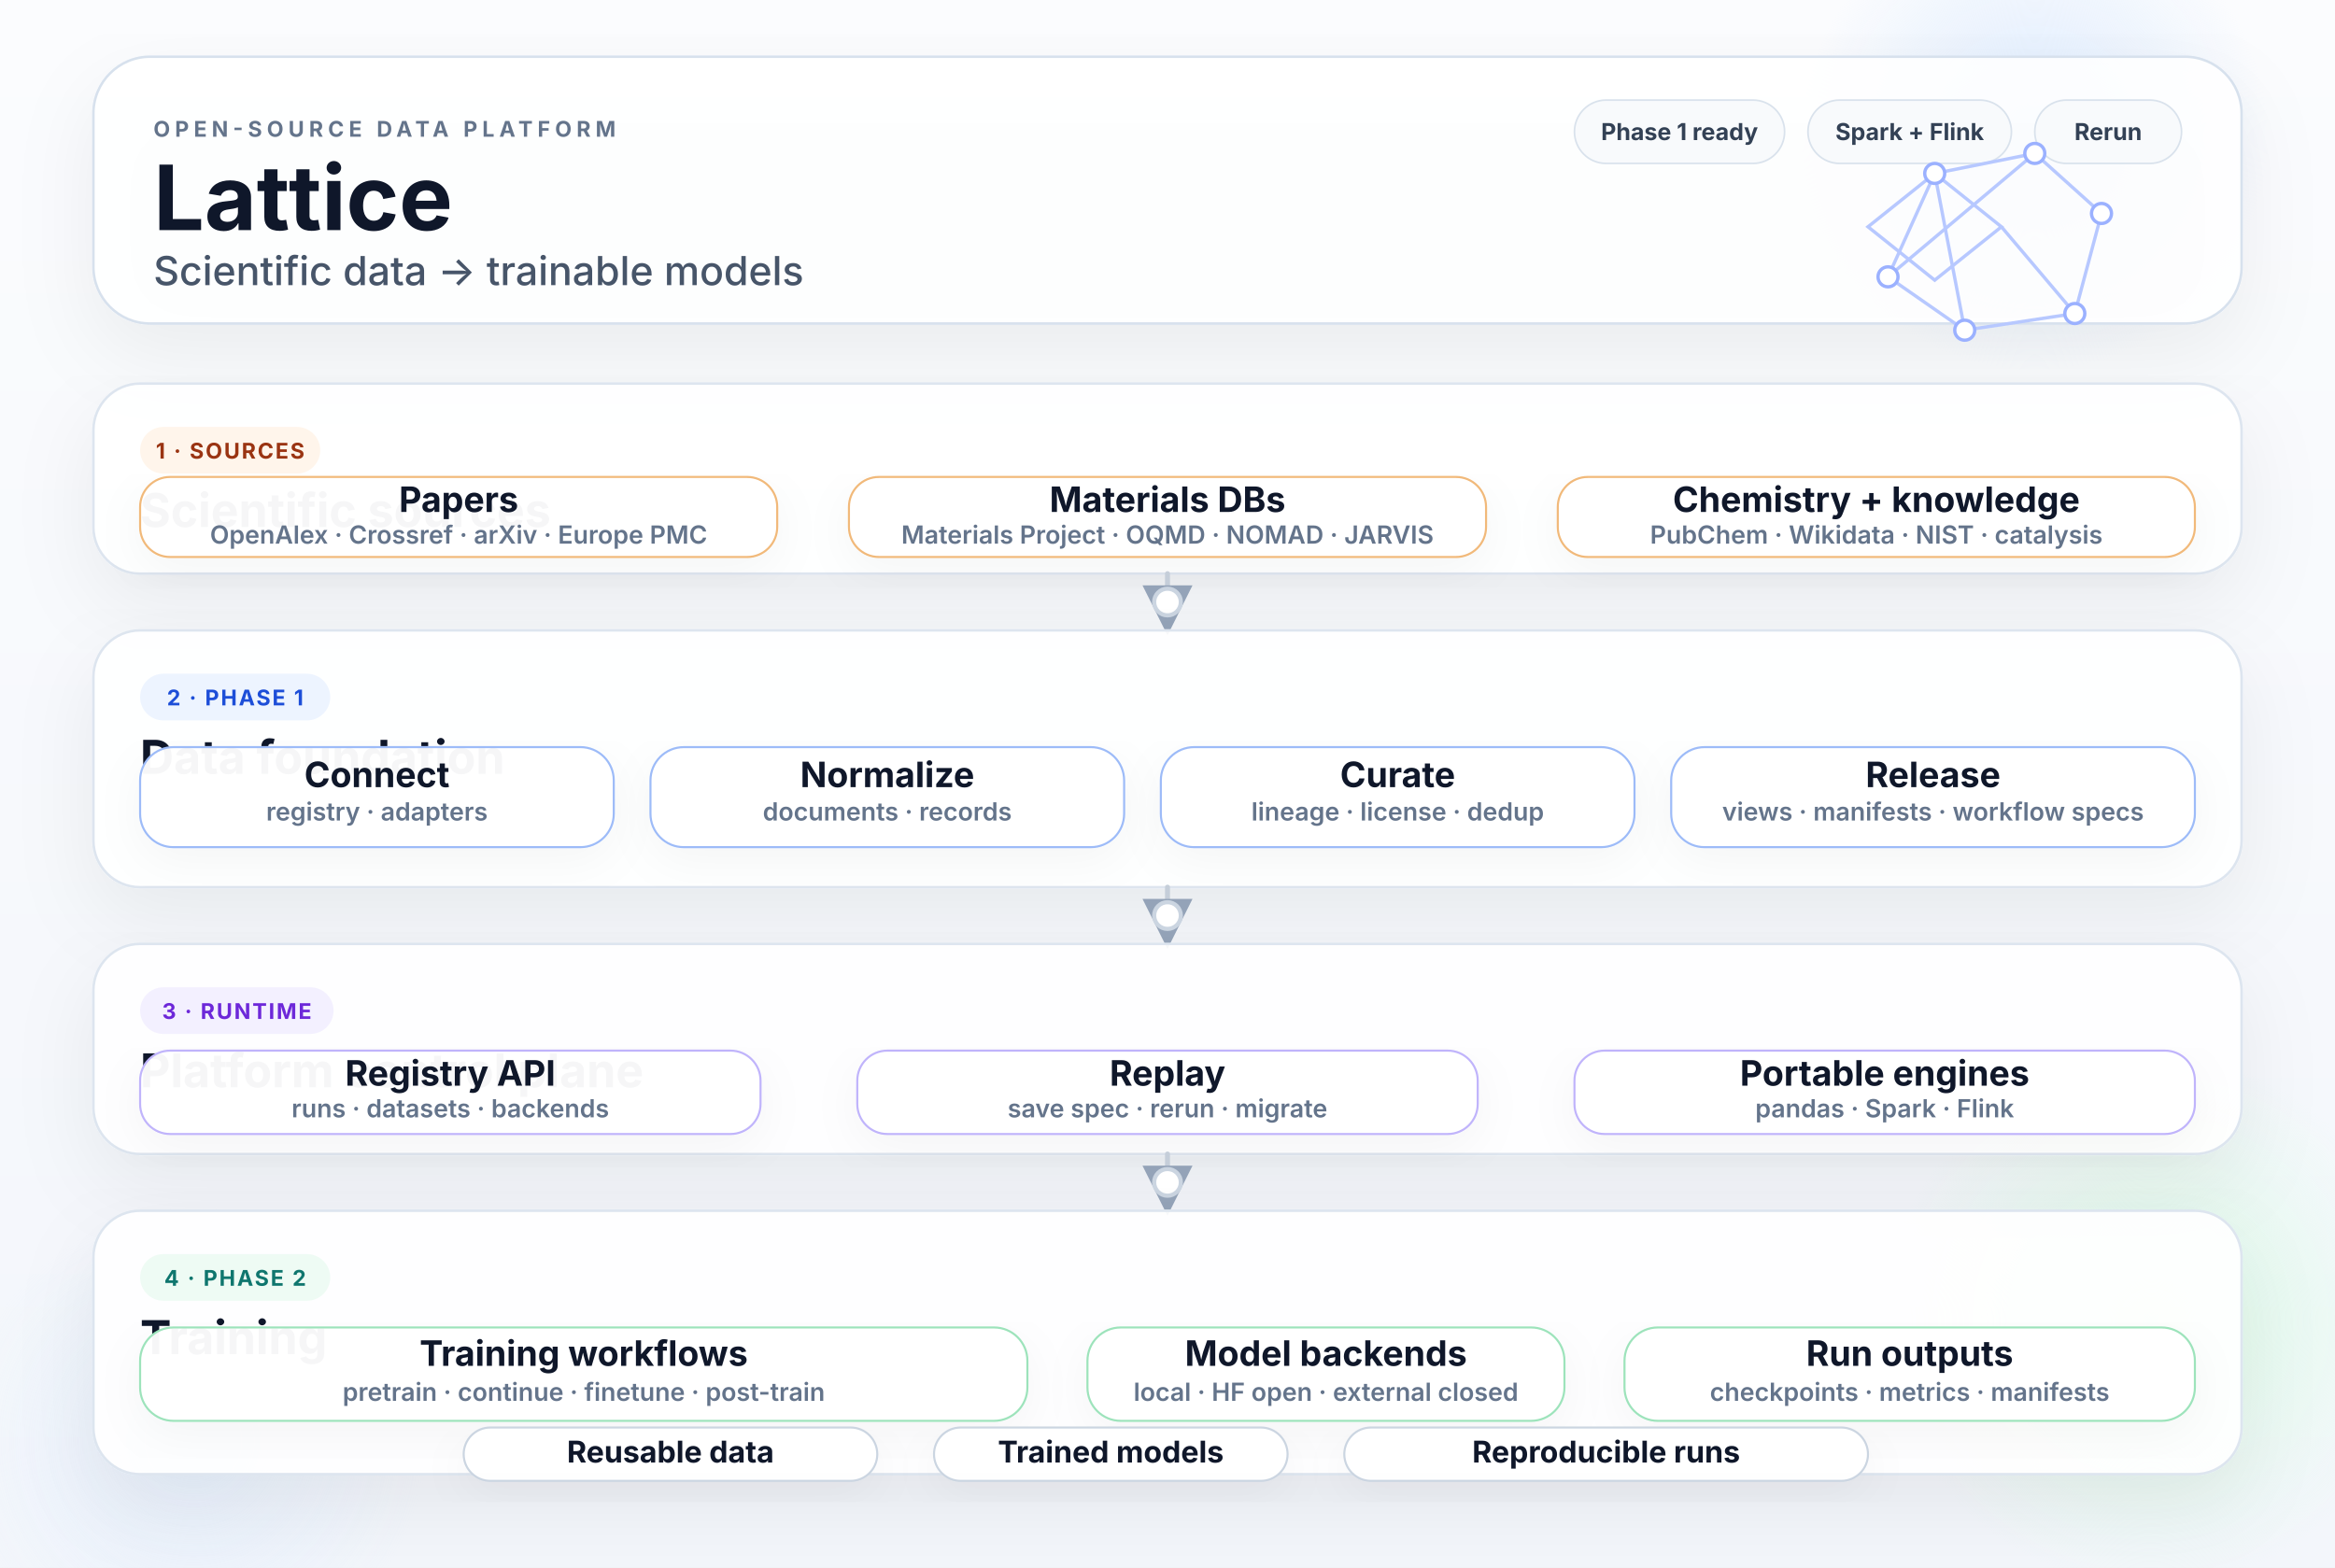
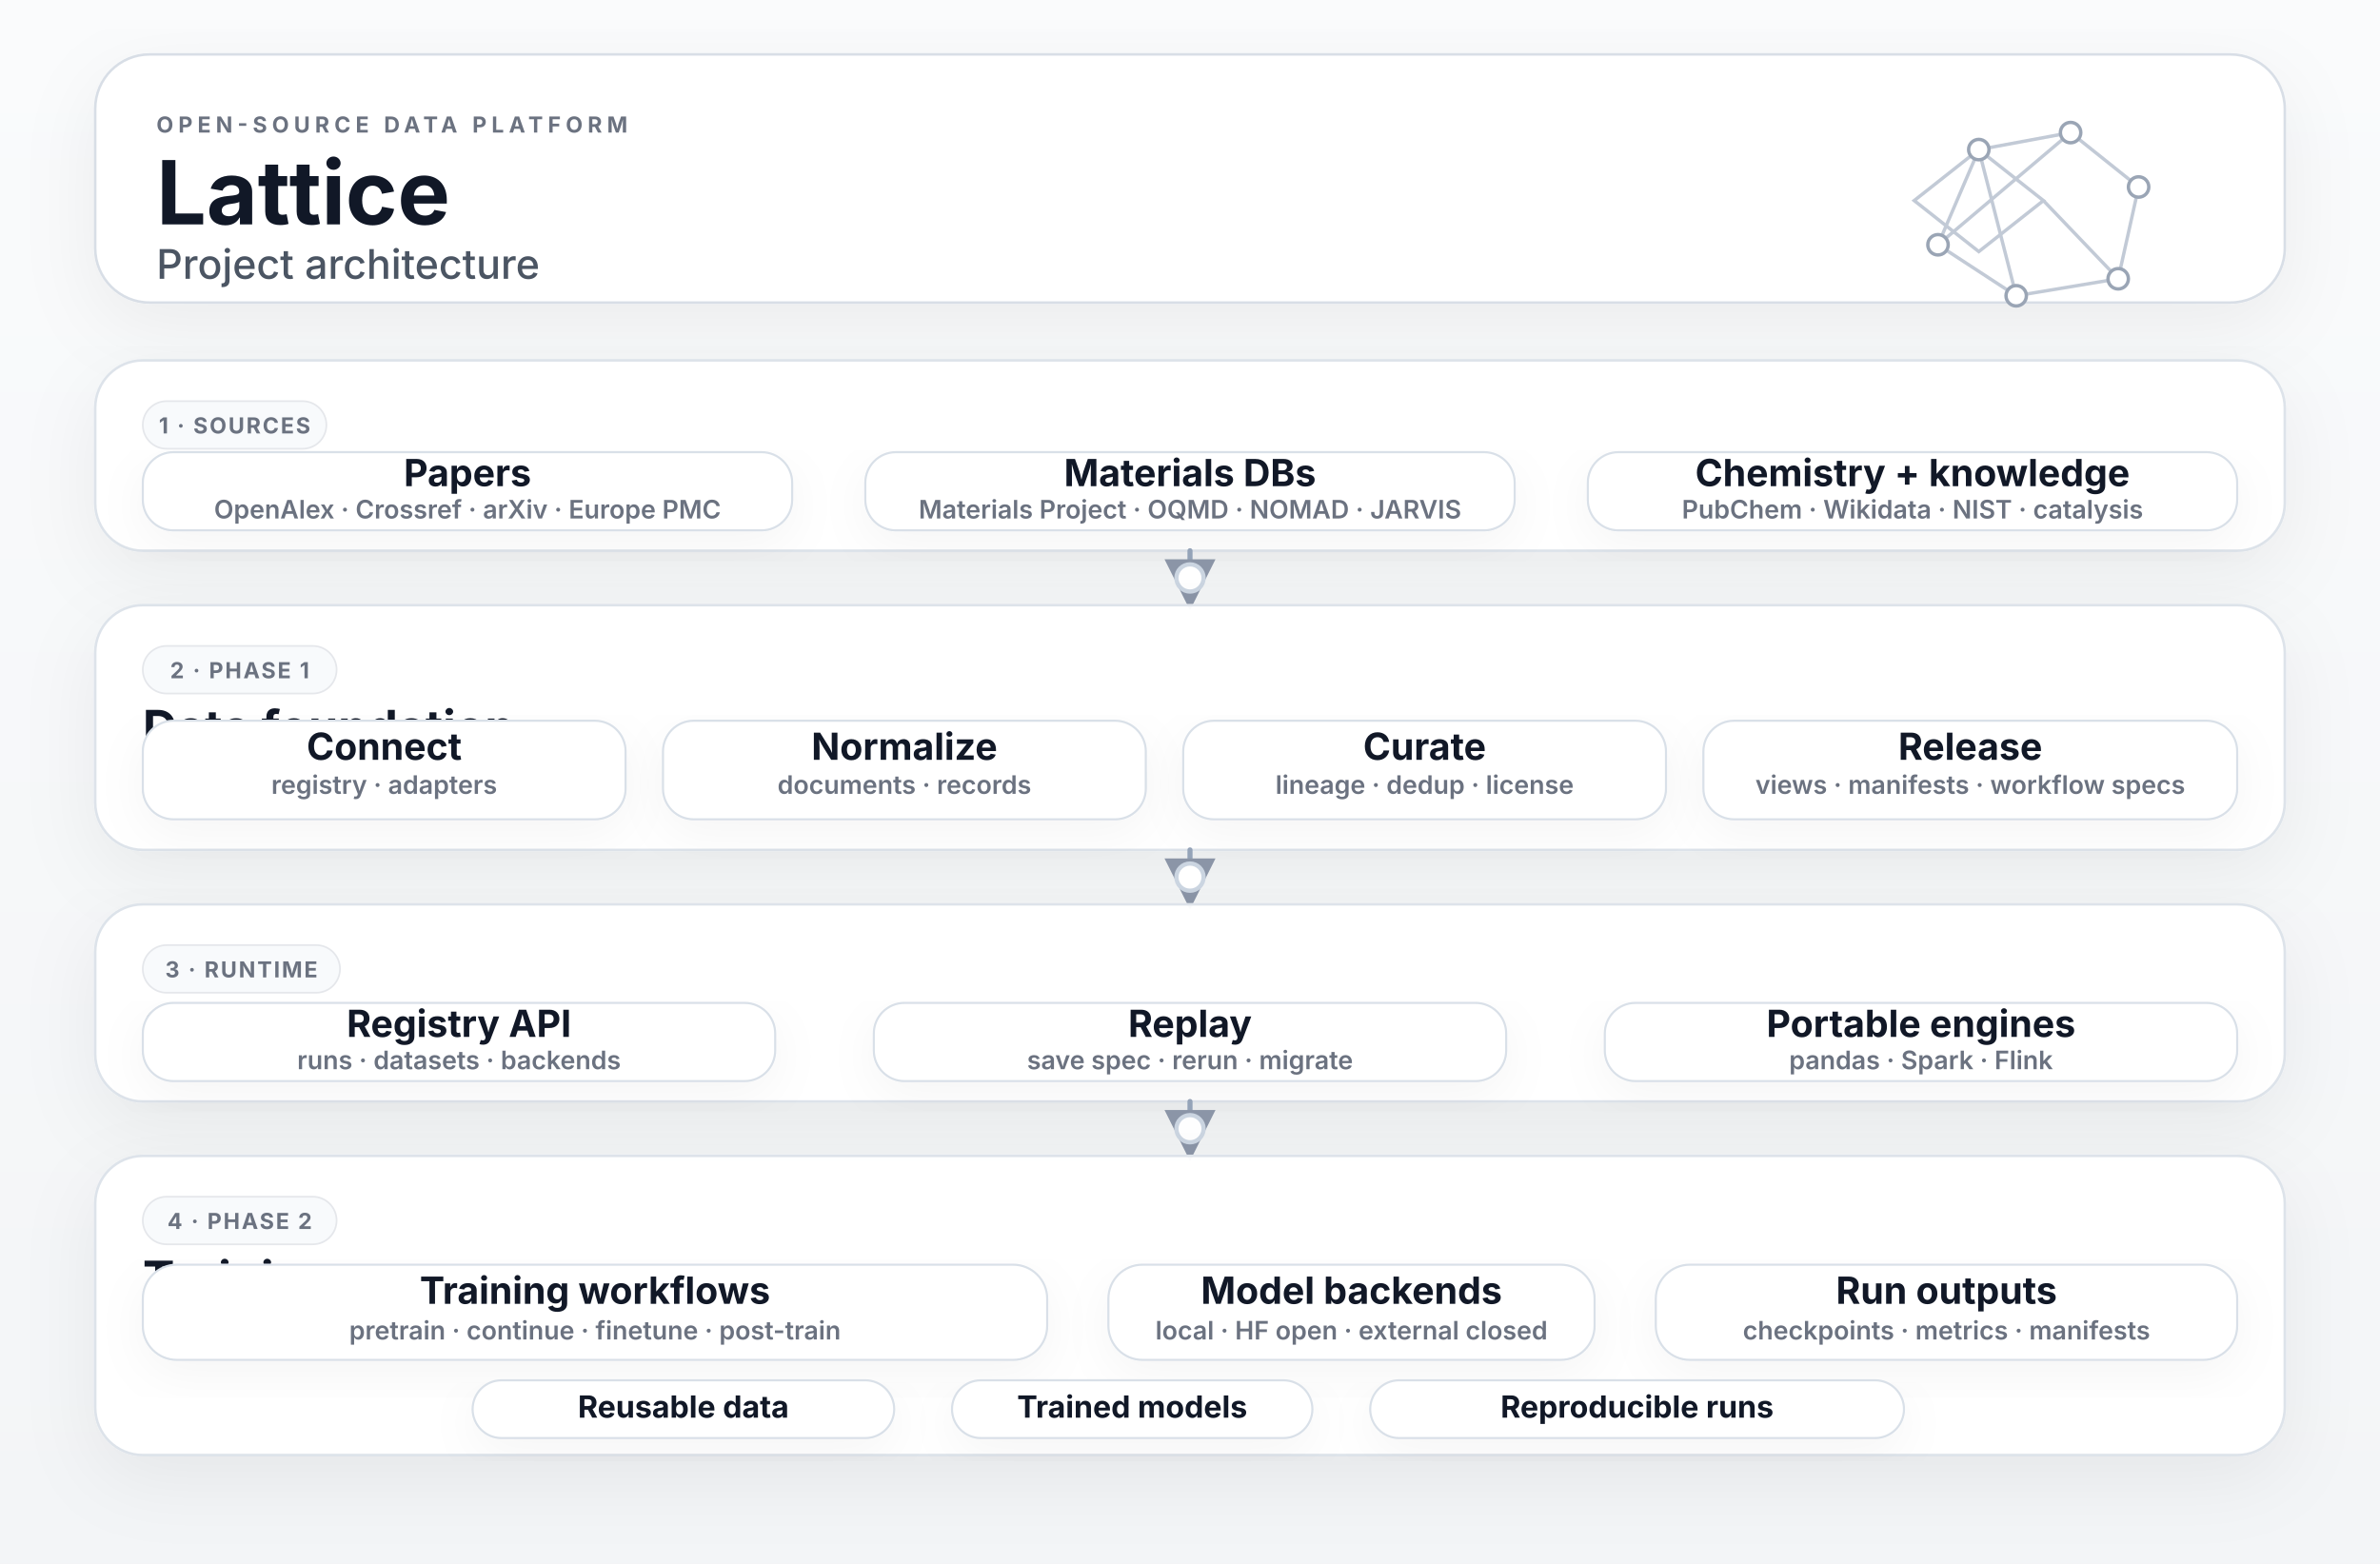
- <svg xmlns="http://www.w3.org/2000/svg" viewBox="0 0 1400 940" role="img" aria-labelledby="title desc">
+ <svg xmlns="http://www.w3.org/2000/svg" viewBox="0 0 1400 920" role="img" aria-labelledby="title desc">
  <defs>
-     <linearGradient id="pageBg" x1="0" y1="0" x2="0" y2="1">
-       <stop offset="0%" stop-color="#fbfcfe" />
-       <stop offset="100%" stop-color="#f3f6fb" />
+     <linearGradient id="bg" x1="0" y1="0" x2="0" y2="1">
+       <stop offset="0%" stop-color="#fafbfc" />
+       <stop offset="100%" stop-color="#f3f5f7" />
    </linearGradient>
-     <radialGradient id="orbBlue" cx="50%" cy="50%" r="50%">
-       <stop offset="0%" stop-color="#dbeafe" stop-opacity="0.95" />
-       <stop offset="100%" stop-color="#dbeafe" stop-opacity="0" />
-     </radialGradient>
-     <radialGradient id="orbMint" cx="50%" cy="50%" r="50%">
-       <stop offset="0%" stop-color="#dcfce7" stop-opacity="0.95" />
-       <stop offset="100%" stop-color="#dcfce7" stop-opacity="0" />
-     </radialGradient>
-     <filter id="panelShadow" x="-20%" y="-20%" width="140%" height="160%">
-       <feDropShadow dx="0" dy="18" stdDeviation="24" flood-color="#0f172a" flood-opacity="0.07" />
+     <filter id="shadow" x="-20%" y="-20%" width="140%" height="160%">
+       <feDropShadow dx="0" dy="14" stdDeviation="22" flood-color="#0f172a" flood-opacity="0.06" />
    </filter>
-     <filter id="softShadow" x="-20%" y="-20%" width="140%" height="160%">
+     <filter id="soft" x="-20%" y="-20%" width="140%" height="160%">
      <feDropShadow dx="0" dy="8" stdDeviation="14" flood-color="#0f172a" flood-opacity="0.04" />
    </filter>
    <marker id="arrow" viewBox="0 0 12 12" refX="10" refY="6" markerWidth="12" markerHeight="12" orient="auto-start-reverse">
-       <path d="M1 1 L11 6 L1 11 Z" fill="#94a3b8" />
+       <path d="M1 1 L11 6 L1 11 Z" fill="#8b95a7" />
    </marker>
    <style>
-       .hero-kicker { font: 700 13px 'Inter','Segoe UI',Arial,sans-serif; letter-spacing: 0.22em; fill: #64748b; }
-       .hero-title { font: 700 54px 'Inter','Segoe UI',Arial,sans-serif; fill: #0f172a; }
-       .hero-sub { font: 500 24px 'Inter','Segoe UI',Arial,sans-serif; fill: #475569; }
-       .hero-pill { font: 700 14px 'Inter','Segoe UI',Arial,sans-serif; fill: #334155; }
-       .section-chip { font: 700 13px 'Inter','Segoe UI',Arial,sans-serif; letter-spacing: 0.08em; }
-       .section-title { font: 700 28px 'Inter','Segoe UI',Arial,sans-serif; fill: #0f172a; }
-       .card-title { font: 700 21px 'Inter','Segoe UI',Arial,sans-serif; fill: #0f172a; }
-       .card-copy { font: 600 15px 'Inter','Segoe UI',Arial,sans-serif; fill: #64748b; }
-       .footer-chip { font: 700 18px 'Inter','Segoe UI',Arial,sans-serif; fill: #0f172a; }
-       .panel { fill: rgba(255,255,255,0.92); stroke: #dde5ef; stroke-width: 1.5; filter: url(#panelShadow); }
-       .hero-panel { fill: rgba(255,255,255,0.88); stroke: #d7e1ed; stroke-width: 1.5; filter: url(#panelShadow); }
-       .card { fill: rgba(255,255,255,0.96); stroke: #d9e2ec; stroke-width: 1.25; filter: url(#softShadow); }
-       .source-border { stroke: #f1b97a; }
-       .phase1-border { stroke: #9dbbf8; }
-       .runtime-border { stroke: #c0b4fb; }
-       .phase2-border { stroke: #9de3bb; }
-       .out-border { stroke: #cbd5e1; }
-       .sources-chip-bg { fill: #fff5eb; }
-       .phase1-chip-bg { fill: #edf4ff; }
-       .runtime-chip-bg { fill: #f3f0ff; }
-       .phase2-chip-bg { fill: #eefbf4; }
-       .sources-chip-text { fill: #9a3412; }
-       .phase1-chip-text { fill: #1d4ed8; }
-       .runtime-chip-text { fill: #6d28d9; }
-       .phase2-chip-text { fill: #0f766e; }
-       .line { stroke: #c5ced9; stroke-width: 3; fill: none; marker-end: url(#arrow); stroke-linecap: round; }
+       .title { font: 700 52px 'Inter','Segoe UI',Arial,sans-serif; fill: #111827; }
+       .subtitle { font: 500 24px 'Inter','Segoe UI',Arial,sans-serif; fill: #4b5563; }
+       .kicker { font: 700 13px 'Inter','Segoe UI',Arial,sans-serif; letter-spacing: 0.22em; fill: #6b7280; }
+       .section-chip { font: 700 13px 'Inter','Segoe UI',Arial,sans-serif; letter-spacing: 0.08em; fill: #6b7280; }
+       .section-title { font: 700 28px 'Inter','Segoe UI',Arial,sans-serif; fill: #111827; }
+       .card-title { font: 700 22px 'Inter','Segoe UI',Arial,sans-serif; fill: #111827; }
+       .card-copy { font: 600 15px 'Inter','Segoe UI',Arial,sans-serif; fill: #6b7280; }
+       .footer-chip { font: 700 18px 'Inter','Segoe UI',Arial,sans-serif; fill: #111827; }
+       .hero { fill: rgba(255,255,255,0.96); stroke: #d8dee6; stroke-width: 1.5; filter: url(#shadow); }
+       .panel { fill: rgba(255,255,255,0.96); stroke: #dde3ea; stroke-width: 1.5; filter: url(#shadow); }
+       .card { fill: #ffffff; stroke: #d9e0e8; stroke-width: 1.25; filter: url(#soft); }
+       .accent { stroke: #94a3b8; stroke-width: 3; fill: none; marker-end: url(#arrow); stroke-linecap: round; }
      .node { fill: #ffffff; stroke: #cbd5e1; stroke-width: 2.5; }
-       .motif-line { stroke: #b7c8ff; stroke-width: 2; fill: none; }
-       .motif-node { fill: #ffffff; stroke: #9bb1ff; stroke-width: 2; }
+       .motif-line { stroke: #c2cad6; stroke-width: 2; fill: none; }
+       .motif-node { fill: #ffffff; stroke: #9aa5b5; stroke-width: 2; }
    </style>
  </defs>
-   <rect width="1400" height="940" fill="url(#pageBg)" />
-   <circle cx="1220" cy="82" r="140" fill="url(#orbBlue)" />
-   <circle cx="1290" cy="792" r="160" fill="url(#orbMint)" />
-   <circle cx="116" cy="864" r="140" fill="url(#orbBlue)" opacity="0.55" />
-   <rect x="56" y="34" width="1288" height="160" rx="34" class="hero-panel" />
-   <text x="92" y="82" class="hero-kicker">OPEN-SOURCE DATA PLATFORM</text>
-   <text x="92" y="138" class="hero-title">Lattice</text>
-   <text x="92" y="171" class="hero-sub">Scientific data → trainable models</text>
-   <rect x="944" y="60" width="126" height="38" rx="19" fill="#f8fafc" stroke="#d9e2ec" />
-   <text x="1007" y="84" text-anchor="middle" class="hero-pill">Phase 1 ready</text>
-   <rect x="1084" y="60" width="122" height="38" rx="19" fill="#f8fafc" stroke="#d9e2ec" />
-   <text x="1145" y="84" text-anchor="middle" class="hero-pill">Spark + Flink</text>
-   <rect x="1220" y="60" width="88" height="38" rx="19" fill="#f8fafc" stroke="#d9e2ec" />
-   <text x="1264" y="84" text-anchor="middle" class="hero-pill">Rerun</text>
-   <path d="M1120 136 L1160 104 L1200 136 L1160 168 Z" class="motif-line" />
-   <path d="M1160 104 L1220 92 L1260 128 L1244 188 L1178 198 L1132 166 Z" class="motif-line" />
-   <line x1="1160" y1="104" x2="1178" y2="198" class="motif-line" />
-   <line x1="1220" y1="92" x2="1132" y2="166" class="motif-line" />
-   <line x1="1200" y1="136" x2="1244" y2="188" class="motif-line" />
-   <circle cx="1160" cy="104" r="6" class="motif-node" />
-   <circle cx="1220" cy="92" r="6" class="motif-node" />
-   <circle cx="1260" cy="128" r="6" class="motif-node" />
-   <circle cx="1244" cy="188" r="6" class="motif-node" />
-   <circle cx="1178" cy="198" r="6" class="motif-node" />
-   <circle cx="1132" cy="166" r="6" class="motif-node" />
-   <rect x="56" y="230" width="1288" height="114" rx="28" class="panel" />
-   <rect x="84" y="256" width="108" height="28" rx="14" class="sources-chip-bg" />
-   <text x="138" y="275" text-anchor="middle" class="section-chip sources-chip-text">1 · SOURCES</text>
-   <text x="84" y="316" class="section-title">Scientific sources</text>
-   <rect x="84" y="286" width="382" height="48" rx="18" class="card source-border" />
-   <text x="275" y="307" text-anchor="middle" class="card-title">Papers</text>
-   <text x="275" y="326" text-anchor="middle" class="card-copy">OpenAlex · Crossref · arXiv · Europe PMC</text>
-   <rect x="509" y="286" width="382" height="48" rx="18" class="card source-border" />
-   <text x="700" y="307" text-anchor="middle" class="card-title">Materials DBs</text>
-   <text x="700" y="326" text-anchor="middle" class="card-copy">Materials Project · OQMD · NOMAD · JARVIS</text>
-   <rect x="934" y="286" width="382" height="48" rx="18" class="card source-border" />
-   <text x="1125" y="307" text-anchor="middle" class="card-title">Chemistry + knowledge</text>
-   <text x="1125" y="326" text-anchor="middle" class="card-copy">PubChem · Wikidata · NIST · catalysis</text>
-   <line x1="700" y1="344" x2="700" y2="378" class="line" />
-   <circle cx="700" cy="361" r="8" class="node" />
-   <rect x="56" y="378" width="1288" height="154" rx="28" class="panel" />
-   <rect x="84" y="404" width="114" height="28" rx="14" class="phase1-chip-bg" />
-   <text x="141" y="423" text-anchor="middle" class="section-chip phase1-chip-text">2 · PHASE 1</text>
-   <text x="84" y="464" class="section-title">Data foundation</text>
-   <rect x="84" y="448" width="284" height="60" rx="20" class="card phase1-border" />
-   <text x="226" y="472" text-anchor="middle" class="card-title">Connect</text>
-   <text x="226" y="492" text-anchor="middle" class="card-copy">registry · adapters</text>
-   <rect x="390" y="448" width="284" height="60" rx="20" class="card phase1-border" />
-   <text x="532" y="472" text-anchor="middle" class="card-title">Normalize</text>
-   <text x="532" y="492" text-anchor="middle" class="card-copy">documents · records</text>
-   <rect x="696" y="448" width="284" height="60" rx="20" class="card phase1-border" />
-   <text x="838" y="472" text-anchor="middle" class="card-title">Curate</text>
-   <text x="838" y="492" text-anchor="middle" class="card-copy">lineage · license · dedup</text>
-   <rect x="1002" y="448" width="314" height="60" rx="20" class="card phase1-border" />
-   <text x="1159" y="472" text-anchor="middle" class="card-title">Release</text>
-   <text x="1159" y="492" text-anchor="middle" class="card-copy">views · manifests · workflow specs</text>
-   <line x1="700" y1="532" x2="700" y2="566" class="line" />
-   <circle cx="700" cy="549" r="8" class="node" />
-   <rect x="56" y="566" width="1288" height="126" rx="28" class="panel" />
-   <rect x="84" y="592" width="116" height="28" rx="14" class="runtime-chip-bg" />
-   <text x="142" y="611" text-anchor="middle" class="section-chip runtime-chip-text">3 · RUNTIME</text>
-   <text x="84" y="652" class="section-title">Platform control plane</text>
-   <rect x="84" y="630" width="372" height="50" rx="18" class="card runtime-border" />
-   <text x="270" y="651" text-anchor="middle" class="card-title">Registry API</text>
-   <text x="270" y="670" text-anchor="middle" class="card-copy">runs · datasets · backends</text>
-   <rect x="514" y="630" width="372" height="50" rx="18" class="card runtime-border" />
-   <text x="700" y="651" text-anchor="middle" class="card-title">Replay</text>
-   <text x="700" y="670" text-anchor="middle" class="card-copy">save spec · rerun · migrate</text>
-   <rect x="944" y="630" width="372" height="50" rx="18" class="card runtime-border" />
-   <text x="1130" y="651" text-anchor="middle" class="card-title">Portable engines</text>
-   <text x="1130" y="670" text-anchor="middle" class="card-copy">pandas · Spark · Flink</text>
-   <line x1="700" y1="692" x2="700" y2="726" class="line" />
-   <circle cx="700" cy="709" r="8" class="node" />
-   <rect x="56" y="726" width="1288" height="158" rx="28" class="panel" />
-   <rect x="84" y="752" width="114" height="28" rx="14" class="phase2-chip-bg" />
-   <text x="141" y="771" text-anchor="middle" class="section-chip phase2-chip-text">4 · PHASE 2</text>
-   <text x="84" y="812" class="section-title">Training</text>
-   <rect x="84" y="796" width="532" height="56" rx="20" class="card phase2-border" />
-   <text x="350" y="819" text-anchor="middle" class="card-title">Training workflows</text>
-   <text x="350" y="840" text-anchor="middle" class="card-copy">pretrain · continue · finetune · post-train</text>
-   <rect x="652" y="796" width="286" height="56" rx="20" class="card phase2-border" />
-   <text x="795" y="819" text-anchor="middle" class="card-title">Model backends</text>
-   <text x="795" y="840" text-anchor="middle" class="card-copy">local · HF open · external closed</text>
-   <rect x="974" y="796" width="342" height="56" rx="20" class="card phase2-border" />
-   <text x="1145" y="819" text-anchor="middle" class="card-title">Run outputs</text>
-   <text x="1145" y="840" text-anchor="middle" class="card-copy">checkpoints · metrics · manifests</text>
-   <rect x="278" y="856" width="248" height="32" rx="16" class="card out-border" />
-   <text x="402" y="877" text-anchor="middle" class="footer-chip">Reusable data</text>
-   <rect x="560" y="856" width="212" height="32" rx="16" class="card out-border" />
-   <text x="666" y="877" text-anchor="middle" class="footer-chip">Trained models</text>
-   <rect x="806" y="856" width="314" height="32" rx="16" class="card out-border" />
-   <text x="963" y="877" text-anchor="middle" class="footer-chip">Reproducible runs</text>
+   <rect width="1400" height="920" fill="url(#bg)" />
+   <rect x="56" y="32" width="1288" height="146" rx="32" class="hero" />
+   <text x="92" y="78" class="kicker">OPEN-SOURCE DATA PLATFORM</text>
+   <text x="92" y="132" class="title">Lattice</text>
+   <text x="92" y="164" class="subtitle">Project architecture</text>
+   <path d="M1126 118 L1164 88 L1202 118 L1164 148 Z" class="motif-line" />
+   <path d="M1164 88 L1218 78 L1258 110 L1246 164 L1186 174 L1140 144 Z" class="motif-line" />
+   <line x1="1164" y1="88" x2="1186" y2="174" class="motif-line" />
+   <line x1="1218" y1="78" x2="1140" y2="144" class="motif-line" />
+   <line x1="1202" y1="118" x2="1246" y2="164" class="motif-line" />
+   <circle cx="1164" cy="88" r="6" class="motif-node" />
+   <circle cx="1218" cy="78" r="6" class="motif-node" />
+   <circle cx="1258" cy="110" r="6" class="motif-node" />
+   <circle cx="1246" cy="164" r="6" class="motif-node" />
+   <circle cx="1186" cy="174" r="6" class="motif-node" />
+   <circle cx="1140" cy="144" r="6" class="motif-node" />
+   <rect x="56" y="212" width="1288" height="112" rx="28" class="panel" />
+   <rect x="84" y="236" width="108" height="28" rx="14" fill="#f8fafc" stroke="#e5e7eb" />
+   <text x="138" y="255" text-anchor="middle" class="section-chip">1 · SOURCES</text>
+   <text x="84" y="294" class="section-title">Scientific inputs</text>
+   <rect x="84" y="266" width="382" height="46" rx="18" class="card" />
+   <text x="275" y="286" text-anchor="middle" class="card-title">Papers</text>
+   <text x="275" y="305" text-anchor="middle" class="card-copy">OpenAlex · Crossref · arXiv · Europe PMC</text>
+   <rect x="509" y="266" width="382" height="46" rx="18" class="card" />
+   <text x="700" y="286" text-anchor="middle" class="card-title">Materials DBs</text>
+   <text x="700" y="305" text-anchor="middle" class="card-copy">Materials Project · OQMD · NOMAD · JARVIS</text>
+   <rect x="934" y="266" width="382" height="46" rx="18" class="card" />
+   <text x="1125" y="286" text-anchor="middle" class="card-title">Chemistry + knowledge</text>
+   <text x="1125" y="305" text-anchor="middle" class="card-copy">PubChem · Wikidata · NIST · catalysis</text>
+   <line x1="700" y1="324" x2="700" y2="356" class="accent" />
+   <circle cx="700" cy="340" r="8" class="node" />
+   <rect x="56" y="356" width="1288" height="144" rx="28" class="panel" />
+   <rect x="84" y="380" width="114" height="28" rx="14" fill="#f8fafc" stroke="#e5e7eb" />
+   <text x="141" y="399" text-anchor="middle" class="section-chip">2 · PHASE 1</text>
+   <text x="84" y="438" class="section-title">Data foundation</text>
+   <rect x="84" y="424" width="284" height="58" rx="18" class="card" />
+   <text x="226" y="447" text-anchor="middle" class="card-title">Connect</text>
+   <text x="226" y="467" text-anchor="middle" class="card-copy">registry · adapters</text>
+   <rect x="390" y="424" width="284" height="58" rx="18" class="card" />
+   <text x="532" y="447" text-anchor="middle" class="card-title">Normalize</text>
+   <text x="532" y="467" text-anchor="middle" class="card-copy">documents · records</text>
+   <rect x="696" y="424" width="284" height="58" rx="18" class="card" />
+   <text x="838" y="447" text-anchor="middle" class="card-title">Curate</text>
+   <text x="838" y="467" text-anchor="middle" class="card-copy">lineage · dedup · license</text>
+   <rect x="1002" y="424" width="314" height="58" rx="18" class="card" />
+   <text x="1159" y="447" text-anchor="middle" class="card-title">Release</text>
+   <text x="1159" y="467" text-anchor="middle" class="card-copy">views · manifests · workflow specs</text>
+   <line x1="700" y1="500" x2="700" y2="532" class="accent" />
+   <circle cx="700" cy="516" r="8" class="node" />
+   <rect x="56" y="532" width="1288" height="116" rx="28" class="panel" />
+   <rect x="84" y="556" width="116" height="28" rx="14" fill="#f8fafc" stroke="#e5e7eb" />
+   <text x="142" y="575" text-anchor="middle" class="section-chip">3 · RUNTIME</text>
+   <text x="84" y="614" class="section-title">Control plane</text>
+   <rect x="84" y="590" width="372" height="46" rx="18" class="card" />
+   <text x="270" y="610" text-anchor="middle" class="card-title">Registry API</text>
+   <text x="270" y="629" text-anchor="middle" class="card-copy">runs · datasets · backends</text>
+   <rect x="514" y="590" width="372" height="46" rx="18" class="card" />
+   <text x="700" y="610" text-anchor="middle" class="card-title">Replay</text>
+   <text x="700" y="629" text-anchor="middle" class="card-copy">save spec · rerun · migrate</text>
+   <rect x="944" y="590" width="372" height="46" rx="18" class="card" />
+   <text x="1130" y="610" text-anchor="middle" class="card-title">Portable engines</text>
+   <text x="1130" y="629" text-anchor="middle" class="card-copy">pandas · Spark · Flink</text>
+   <line x1="700" y1="648" x2="700" y2="680" class="accent" />
+   <circle cx="700" cy="664" r="8" class="node" />
+   <rect x="56" y="680" width="1288" height="176" rx="28" class="panel" />
+   <rect x="84" y="704" width="114" height="28" rx="14" fill="#f8fafc" stroke="#e5e7eb" />
+   <text x="141" y="723" text-anchor="middle" class="section-chip">4 · PHASE 2</text>
+   <text x="84" y="762" class="section-title">Training</text>
+   <rect x="84" y="744" width="532" height="56" rx="20" class="card" />
+   <text x="350" y="767" text-anchor="middle" class="card-title">Training workflows</text>
+   <text x="350" y="788" text-anchor="middle" class="card-copy">pretrain · continue · finetune · post-train</text>
+   <rect x="652" y="744" width="286" height="56" rx="20" class="card" />
+   <text x="795" y="767" text-anchor="middle" class="card-title">Model backends</text>
+   <text x="795" y="788" text-anchor="middle" class="card-copy">local · HF open · external closed</text>
+   <rect x="974" y="744" width="342" height="56" rx="20" class="card" />
+   <text x="1145" y="767" text-anchor="middle" class="card-title">Run outputs</text>
+   <text x="1145" y="788" text-anchor="middle" class="card-copy">checkpoints · metrics · manifests</text>
+   <rect x="278" y="812" width="248" height="34" rx="17" class="card" />
+   <text x="402" y="834" text-anchor="middle" class="footer-chip">Reusable data</text>
+   <rect x="560" y="812" width="212" height="34" rx="17" class="card" />
+   <text x="666" y="834" text-anchor="middle" class="footer-chip">Trained models</text>
+   <rect x="806" y="812" width="314" height="34" rx="17" class="card" />
+   <text x="963" y="834" text-anchor="middle" class="footer-chip">Reproducible runs</text>
</svg>
